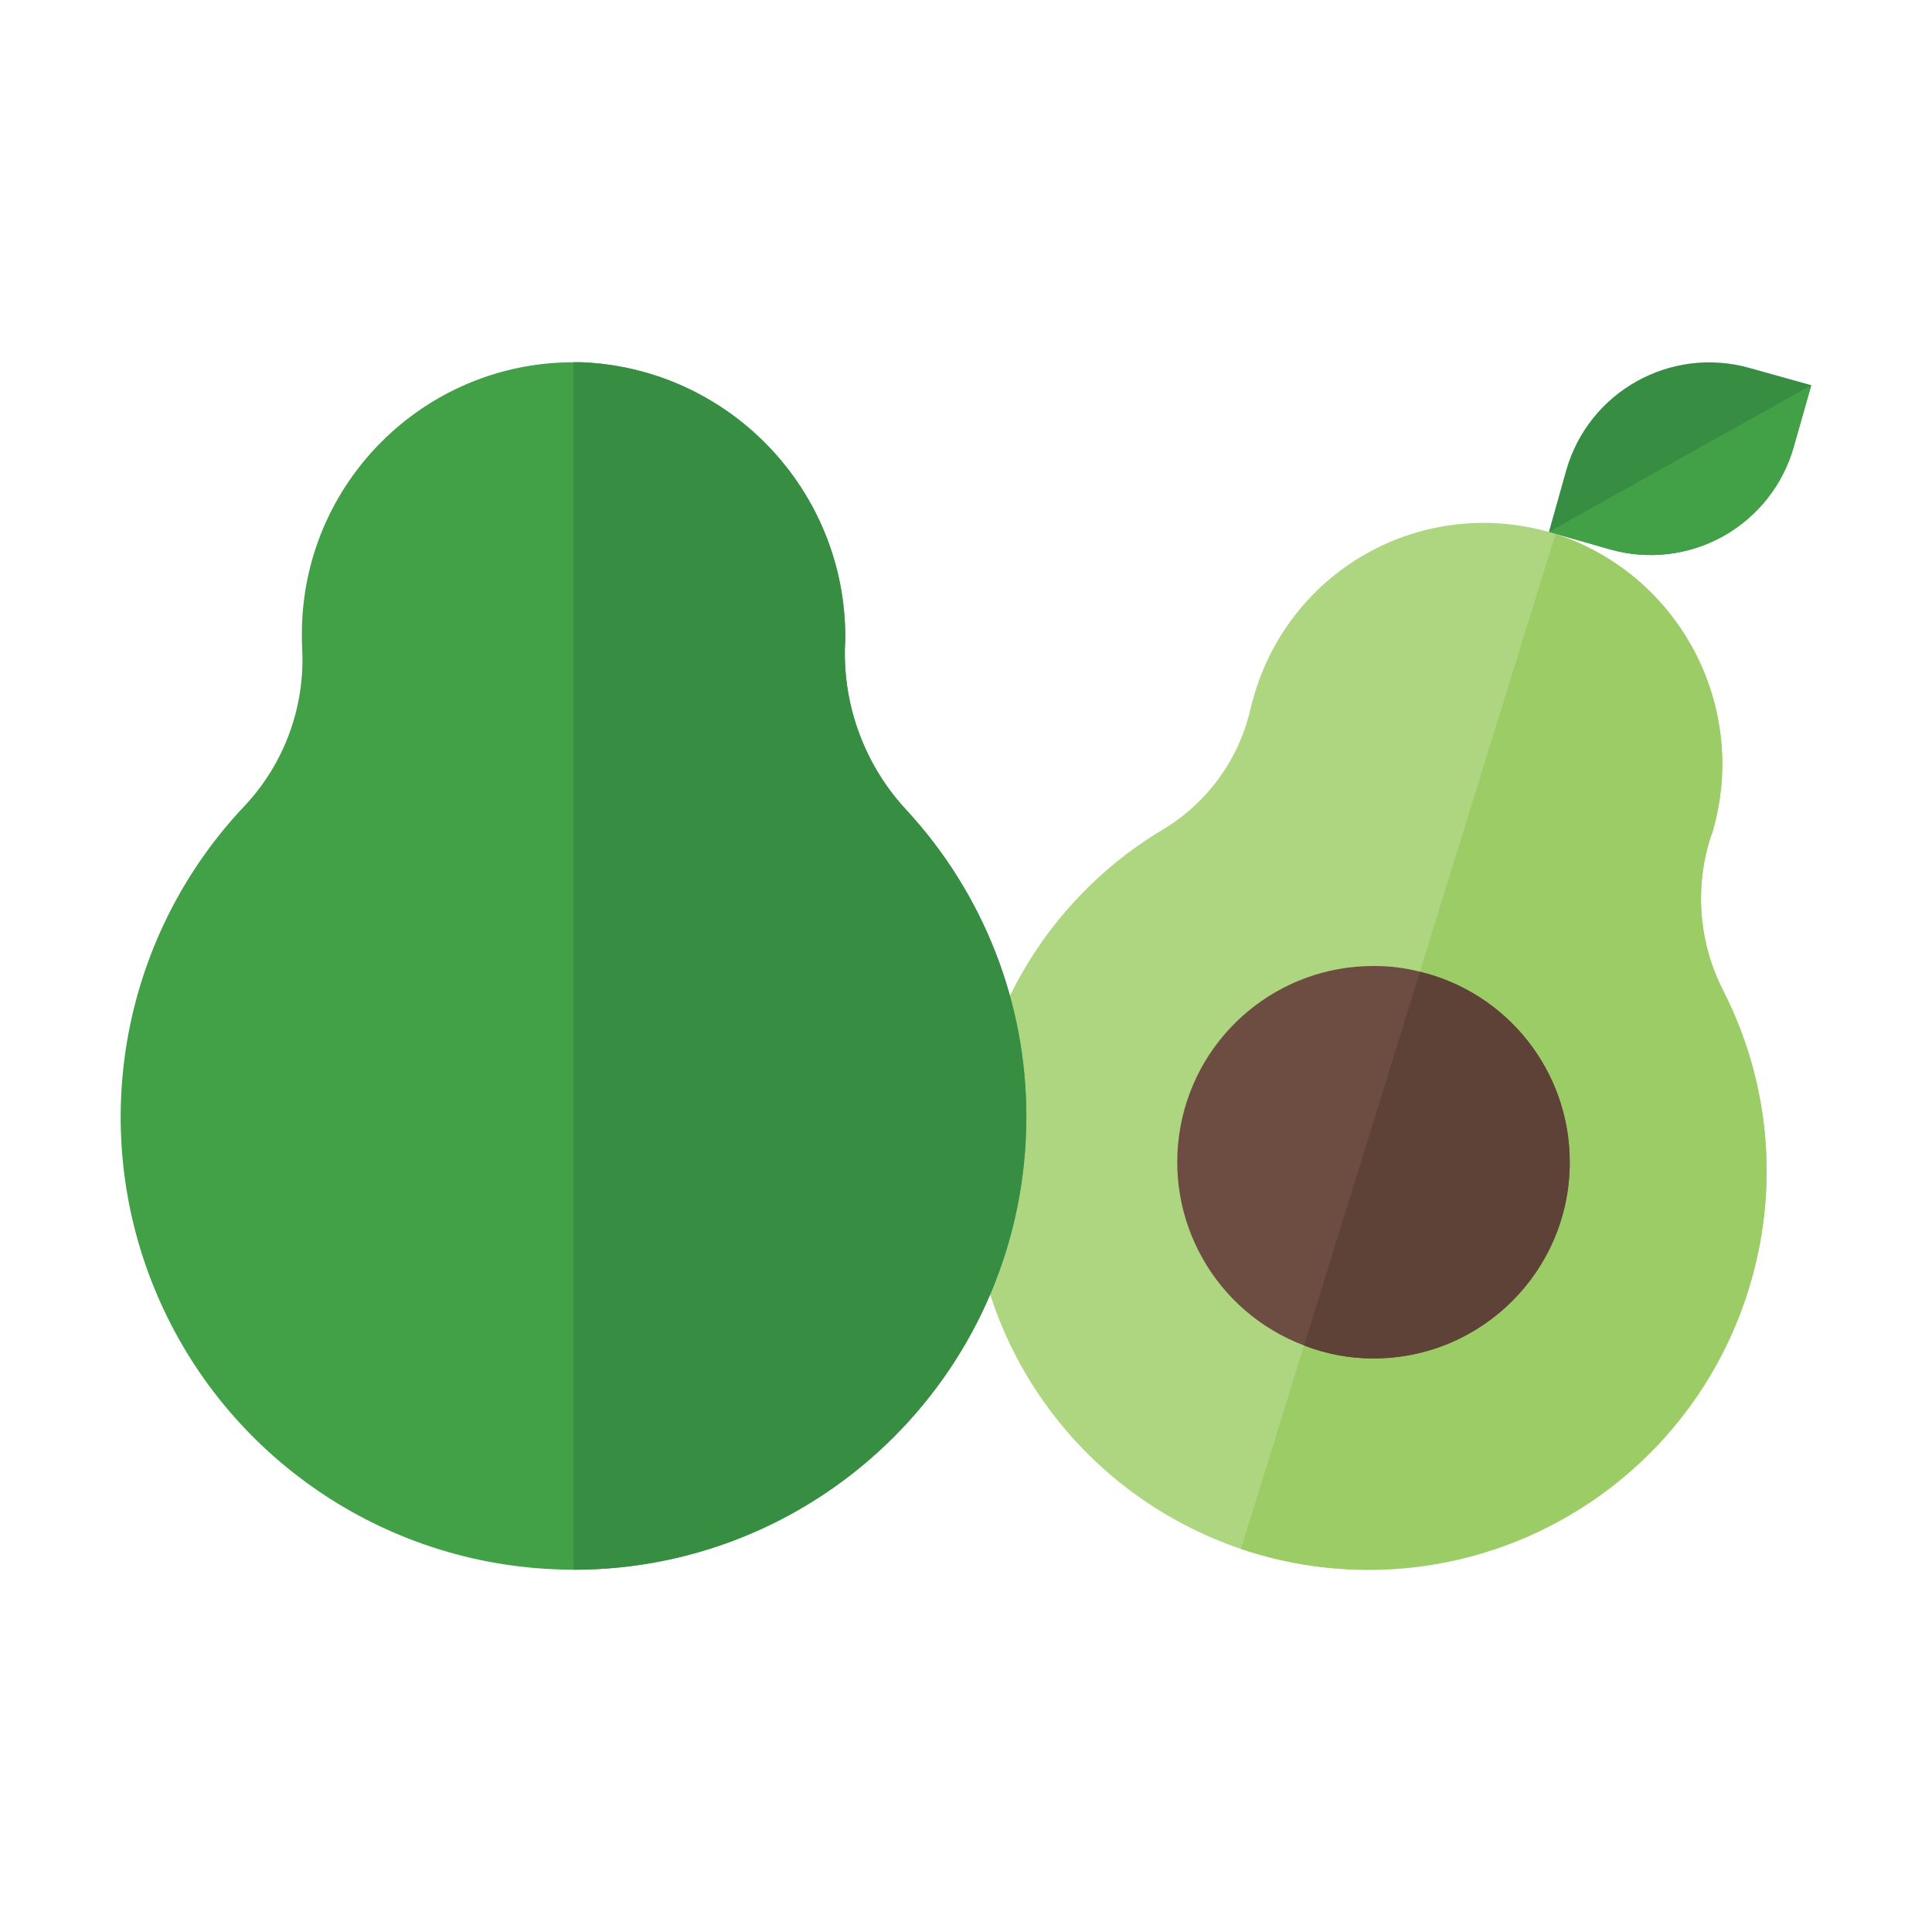
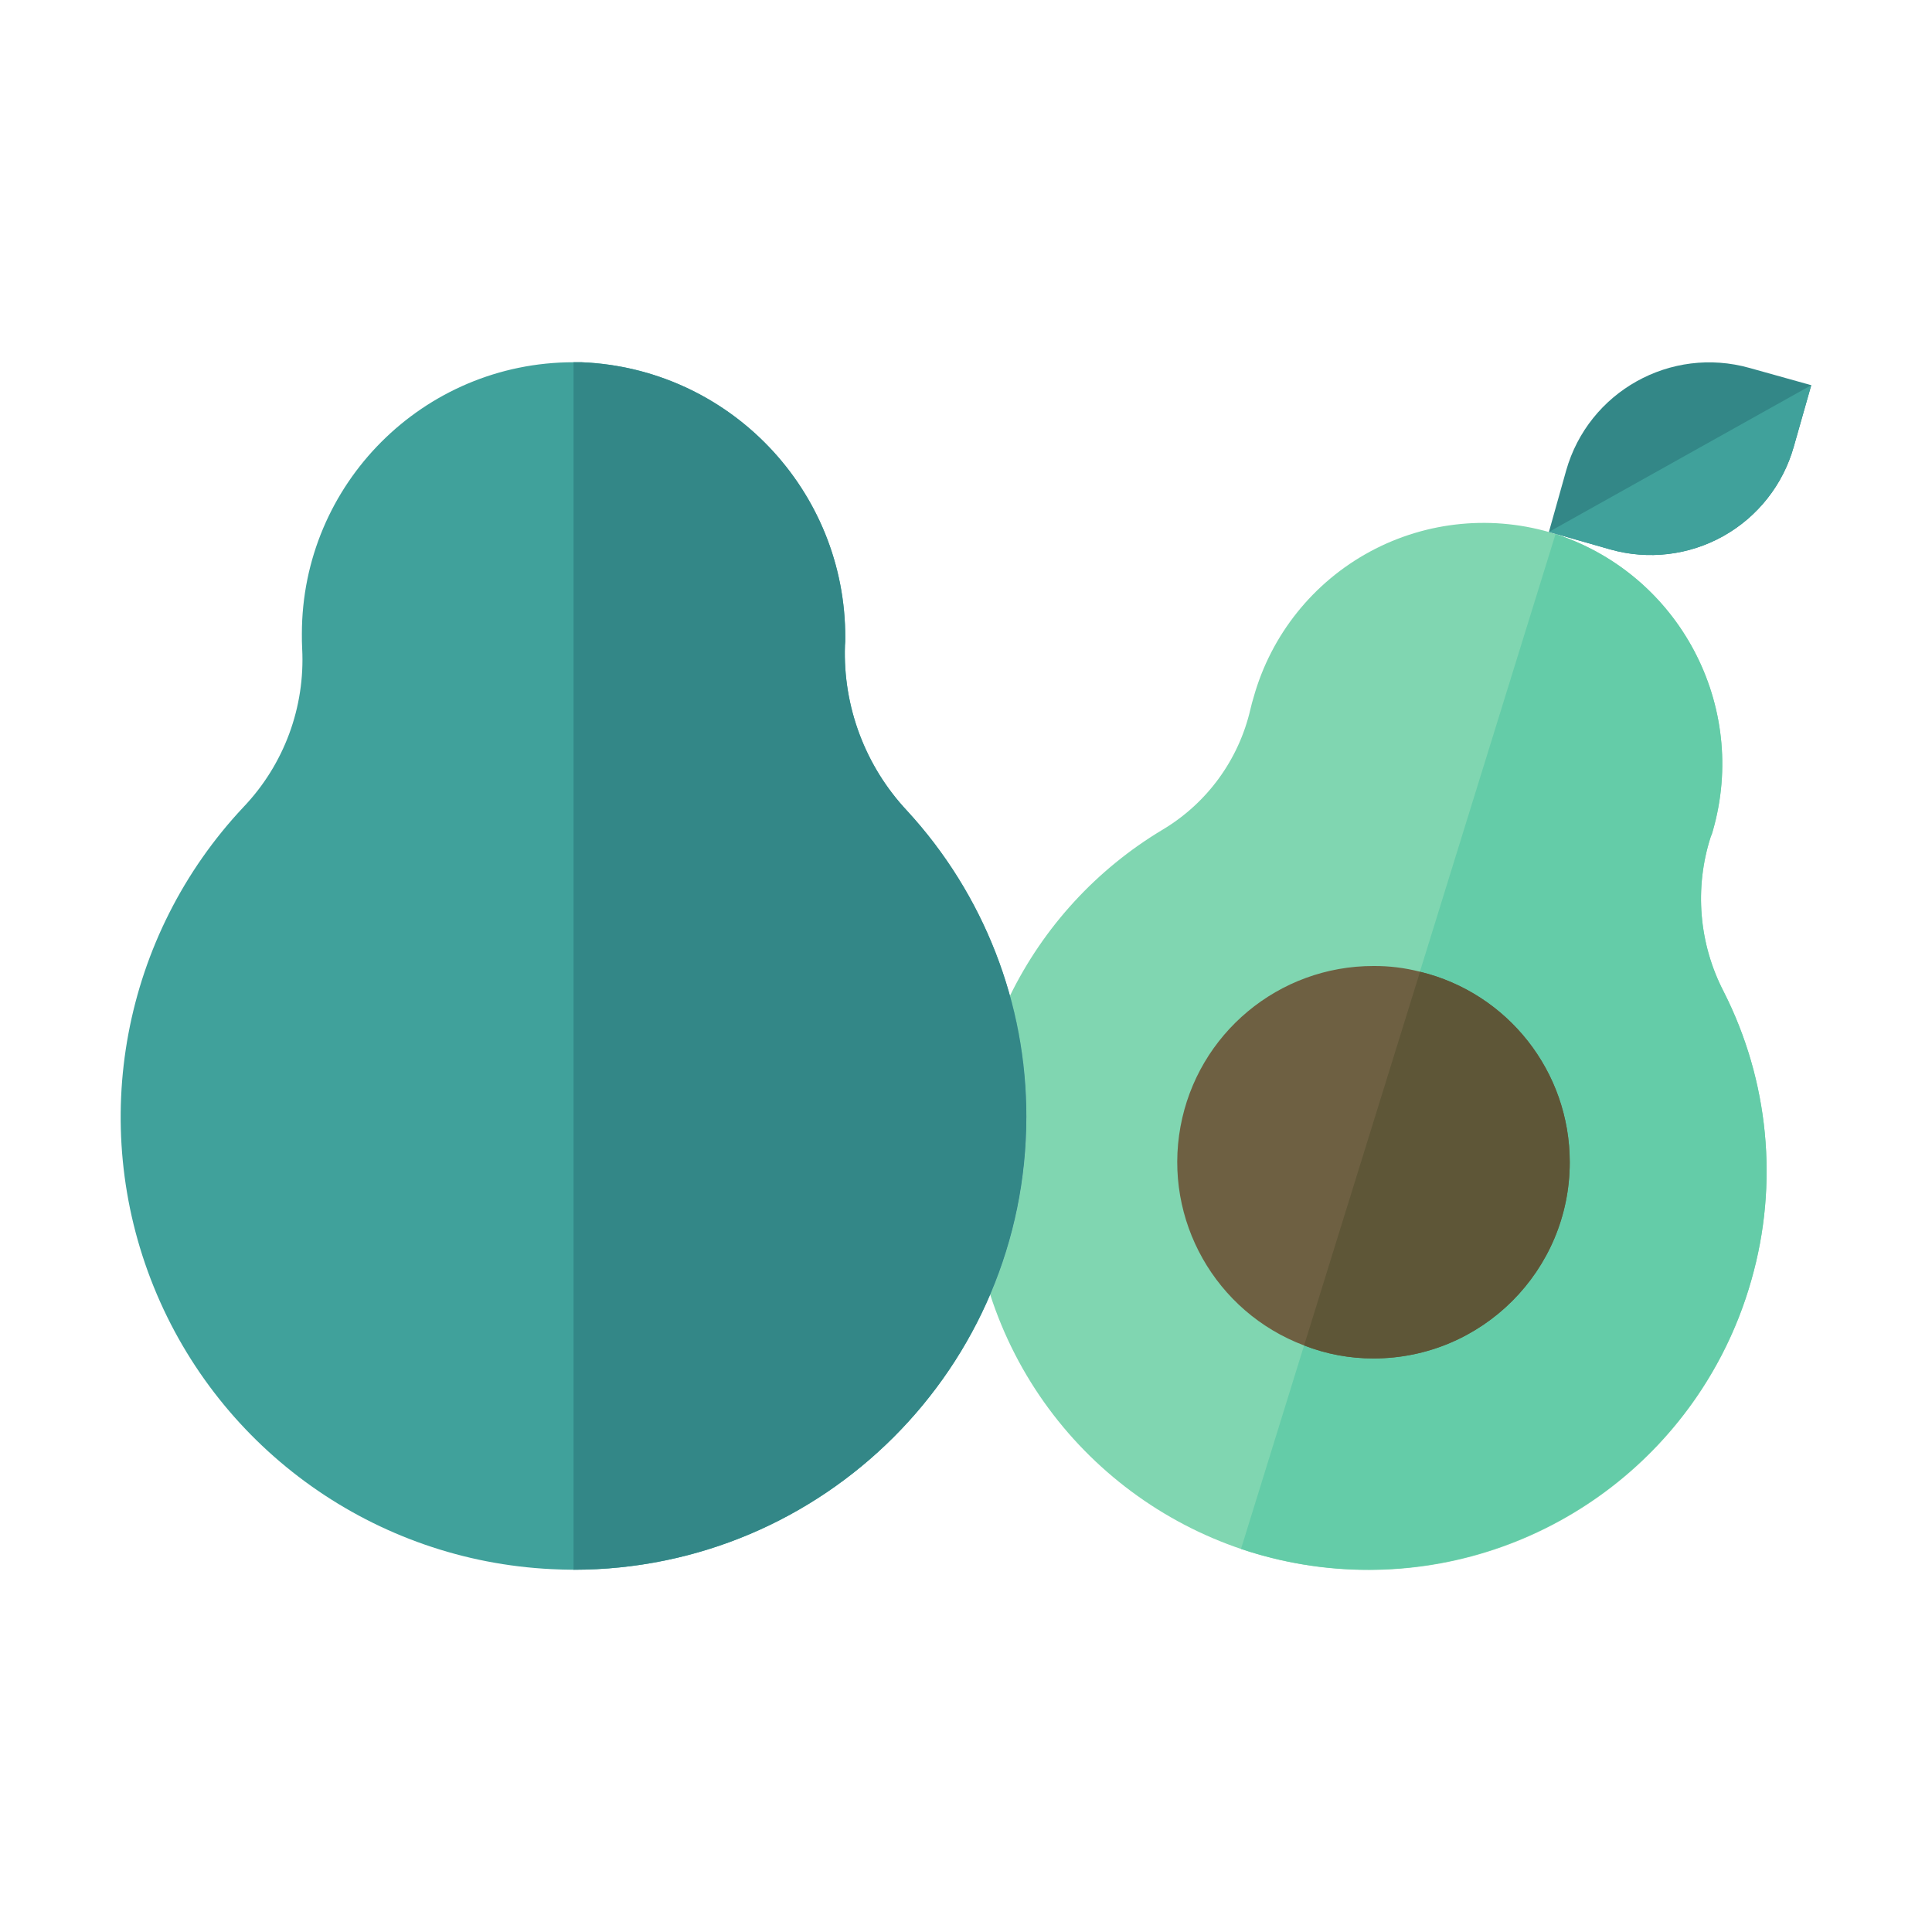
- <svg xmlns="http://www.w3.org/2000/svg" width="64px" viewBox="0 0 64 64">
-   <defs>
-     <style>.cls-1{fill:#aed580;}.cls-2{fill:#9ccc65;}.cls-3{fill:#378e43;}.cls-4{fill:#42a047;}.cls-5{fill:#6d4d42;}.cls-6{fill:#5e4137;}</style>
-   </defs>
-   <path class="cls-1" d="M58.02,42.39a13.173,13.173,0,0,1-25.22.49A14.931,14.931,0,0,0,33.45,33a13.154,13.154,0,0,1,5.07-5.52,6.292,6.292,0,0,0,2.9-3.98c.03-.14.07-.27.11-.41a7.909,7.909,0,0,1,10-5.4,8.015,8.015,0,0,1,5.21,9.83,1.176,1.176,0,0,1-.07.2,6.689,6.689,0,0,0,.43,5.13A13.137,13.137,0,0,1,58.02,42.39Z" />
-   <path class="cls-2" d="M58.02,42.39a13.2,13.2,0,0,1-16.91,8.92L51.53,17.69a8.015,8.015,0,0,1,5.21,9.83,1.176,1.176,0,0,1-.07.2,6.689,6.689,0,0,0,.43,5.13A13.137,13.137,0,0,1,58.02,42.39Z" />
-   <path class="cls-3" d="M60,12.76l-.58,2.04a4.923,4.923,0,0,1-6.08,3.4l-2.03-.58.57-2.03a4.928,4.928,0,0,1,6.08-3.4Z" />
-   <path class="cls-4" d="M60,12.76l-.58,2.04a4.923,4.923,0,0,1-6.08,3.4l-2.03-.58Z" />
-   <path class="cls-5" d="M52,38.5A6.5,6.5,0,0,1,45.5,45a6.269,6.269,0,0,1-2.3-.43A6.494,6.494,0,0,1,45.5,32a6.017,6.017,0,0,1,1.54.19A6.49,6.49,0,0,1,52,38.5Z" />
-   <path class="cls-6" d="M52,38.5A6.5,6.5,0,0,1,45.5,45a6.269,6.269,0,0,1-2.3-.43l3.84-12.38A6.49,6.49,0,0,1,52,38.5Z" />
-   <path class="cls-4" d="M34,37A15.005,15.005,0,0,1,19,52c-.24,0-.48-.01-.72-.02A14.994,14.994,0,0,1,8.07,26.73a7.07,7.07,0,0,0,1.94-5.24C10,21.33,10,21.16,10,21a9.001,9.001,0,0,1,9-9h.27A9.109,9.109,0,0,1,28,21.14a1.927,1.927,0,0,1-.01.24,7.631,7.631,0,0,0,2.06,5.48A14.951,14.951,0,0,1,34,37Z" />
-   <path class="cls-3" d="M34,37A15.005,15.005,0,0,1,19,52V12h.27A9.109,9.109,0,0,1,28,21.14a1.927,1.927,0,0,1-.01.24,7.631,7.631,0,0,0,2.06,5.48A14.951,14.951,0,0,1,34,37Z" />
+ <svg xmlns="http://www.w3.org/2000/svg" data-name="Layer 1" viewBox="0 0 64 64">
+   <path d="M58.02 42.39a13.173 13.173 0 0 1-25.22.49 14.931 14.931 0 0 0 .65-9.88 13.154 13.154 0 0 1 5.07-5.52 6.292 6.292 0 0 0 2.9-3.98c.03-.14.07-.27.11-.41a7.909 7.909 0 0 1 10-5.4 8.015 8.015 0 0 1 5.21 9.83 1.176 1.176 0 0 1-.07.2 6.689 6.689 0 0 0 .43 5.13 13.137 13.137 0 0 1 .92 9.54Z" fill="#80d6b1" class="fill-aed580" />
+   <path d="M58.02 42.39a13.2 13.2 0 0 1-16.91 8.92l10.42-33.62a8.015 8.015 0 0 1 5.21 9.83 1.176 1.176 0 0 1-.07.2 6.689 6.689 0 0 0 .43 5.13 13.137 13.137 0 0 1 .92 9.54Z" fill="#64cca8" class="fill-9ccc65" />
+   <path d="m60 12.76-.58 2.04a4.923 4.923 0 0 1-6.08 3.4l-2.03-.58.57-2.03a4.928 4.928 0 0 1 6.08-3.4Z" fill="#338787" class="fill-378e43" />
+   <path d="m60 12.76-.58 2.04a4.923 4.923 0 0 1-6.08 3.4l-2.03-.58Z" fill="#40a19b" class="fill-42a047" />
+   <path d="M52 38.5a6.5 6.5 0 0 1-6.5 6.5 6.27 6.27 0 0 1-2.3-.43A6.494 6.494 0 0 1 45.5 32a6.017 6.017 0 0 1 1.54.19A6.49 6.49 0 0 1 52 38.5Z" fill="#6e6042" class="fill-6d4d42" />
+   <path d="M52 38.5a6.5 6.5 0 0 1-6.5 6.5 6.27 6.27 0 0 1-2.3-.43l3.84-12.38A6.49 6.49 0 0 1 52 38.5Z" fill="#5e5637" class="fill-5e4137" />
+   <path d="M34 37a15.005 15.005 0 0 1-15 15c-.24 0-.48-.01-.72-.02A14.994 14.994 0 0 1 8.07 26.73a7.07 7.07 0 0 0 1.94-5.24C10 21.33 10 21.16 10 21a9 9 0 0 1 9-9h.27A9.109 9.109 0 0 1 28 21.14a1.927 1.927 0 0 1-.01.24 7.631 7.631 0 0 0 2.06 5.48A14.951 14.951 0 0 1 34 37Z" fill="#40a19b" class="fill-42a047" />
+   <path d="M34 37a15.005 15.005 0 0 1-15 15V12h.27A9.109 9.109 0 0 1 28 21.14a1.927 1.927 0 0 1-.01.24 7.631 7.631 0 0 0 2.06 5.48A14.951 14.951 0 0 1 34 37Z" fill="#338787" class="fill-378e43" />
</svg>
